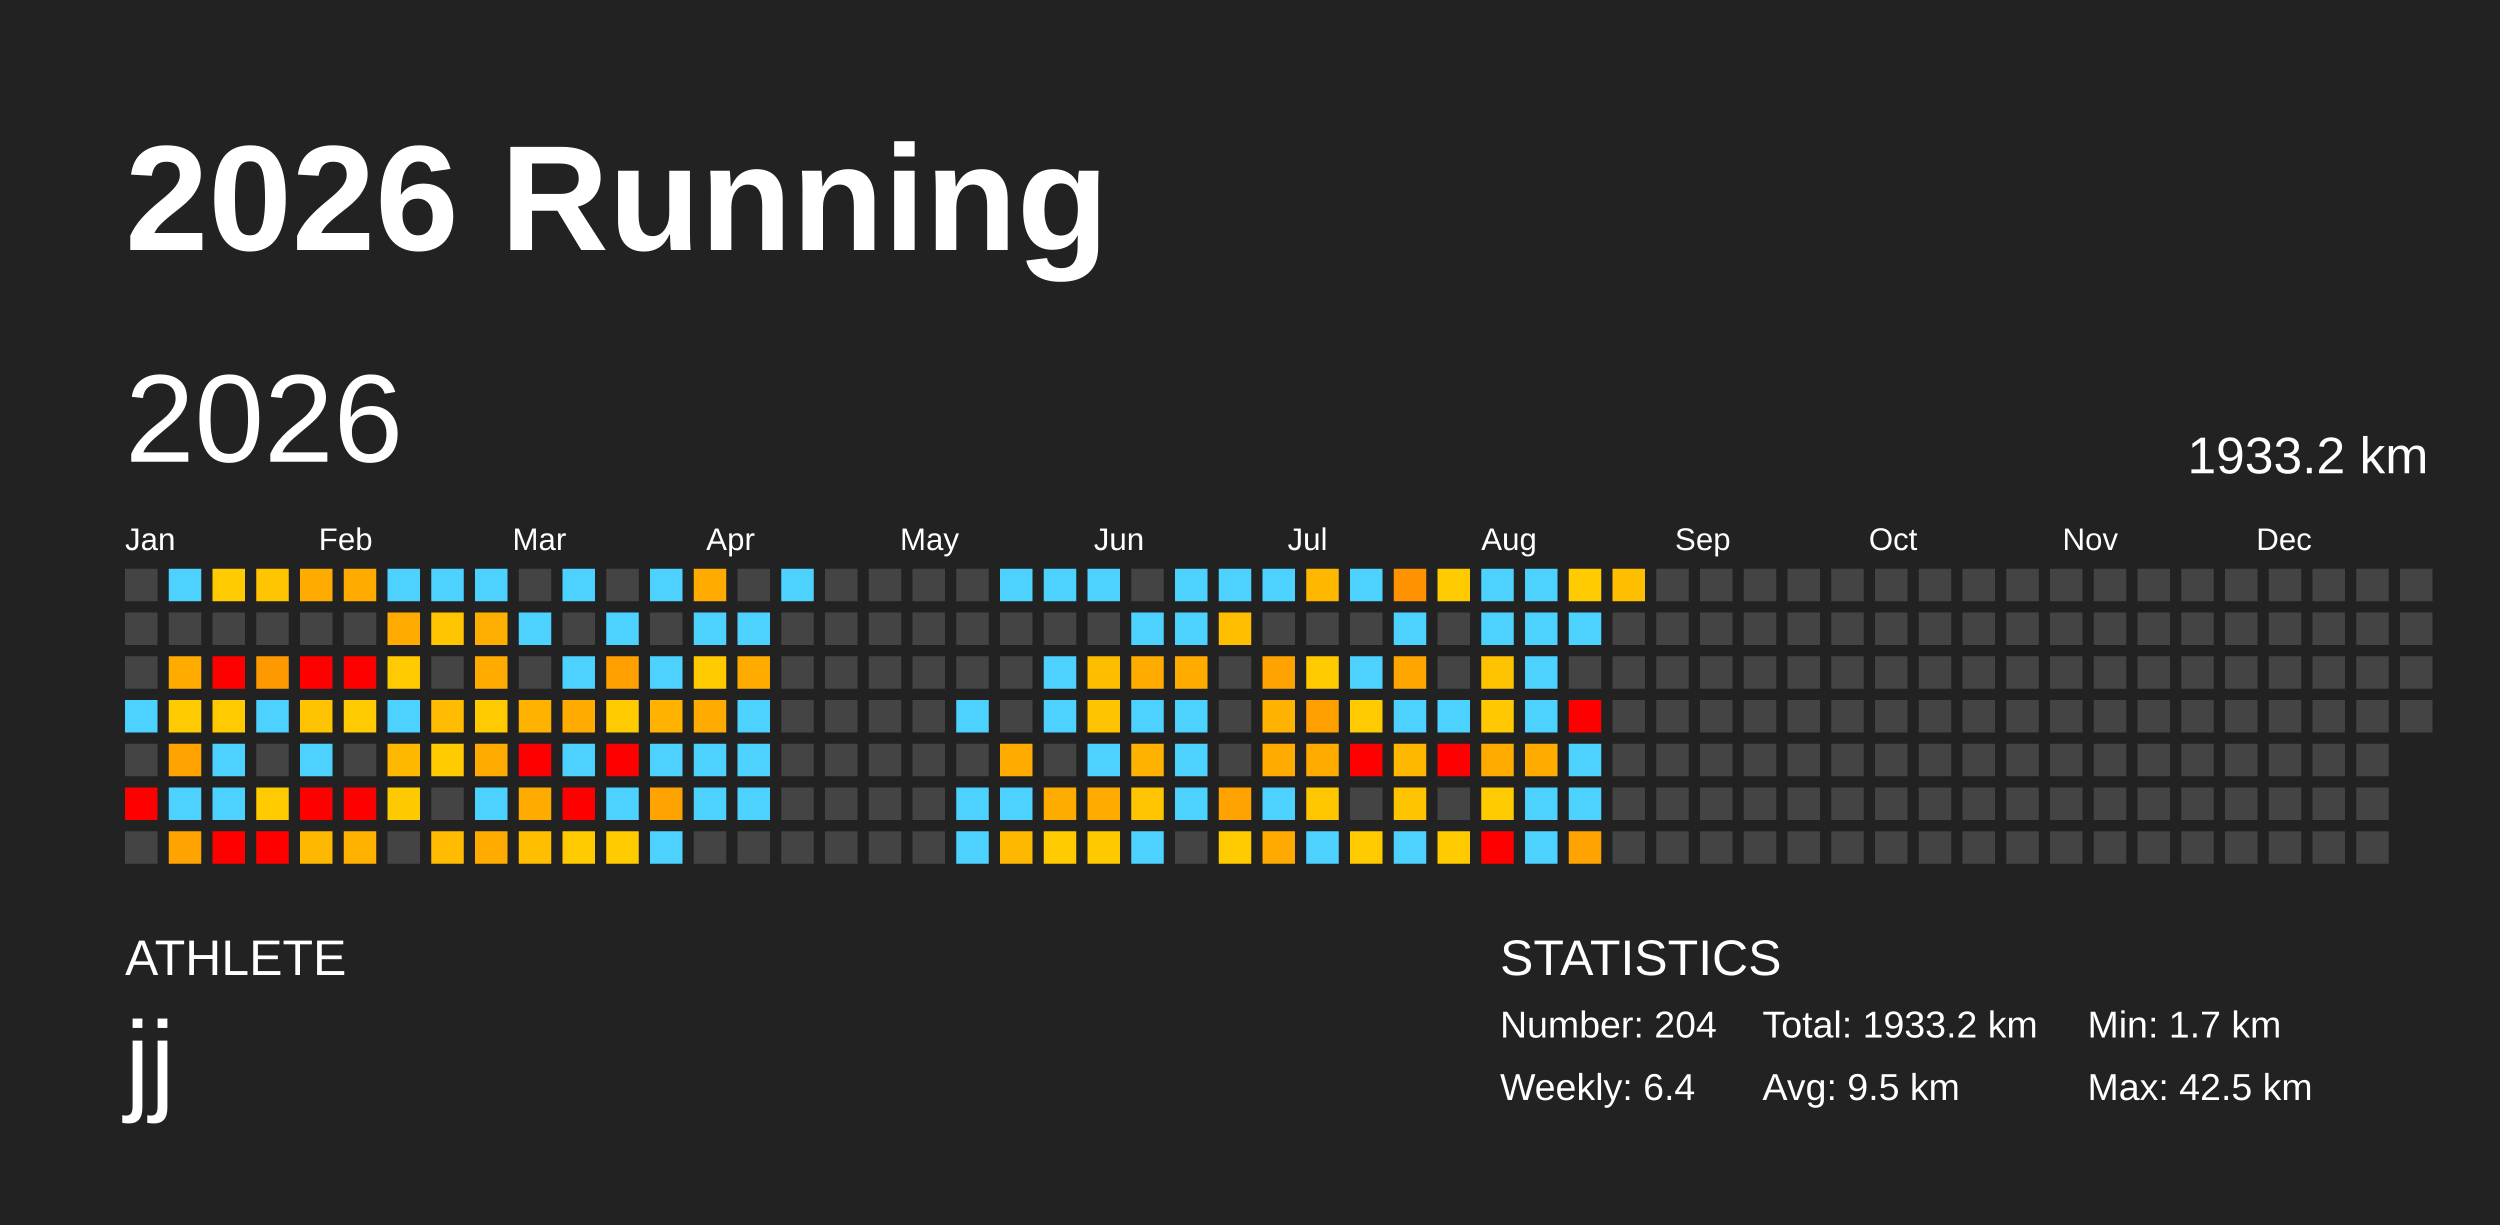
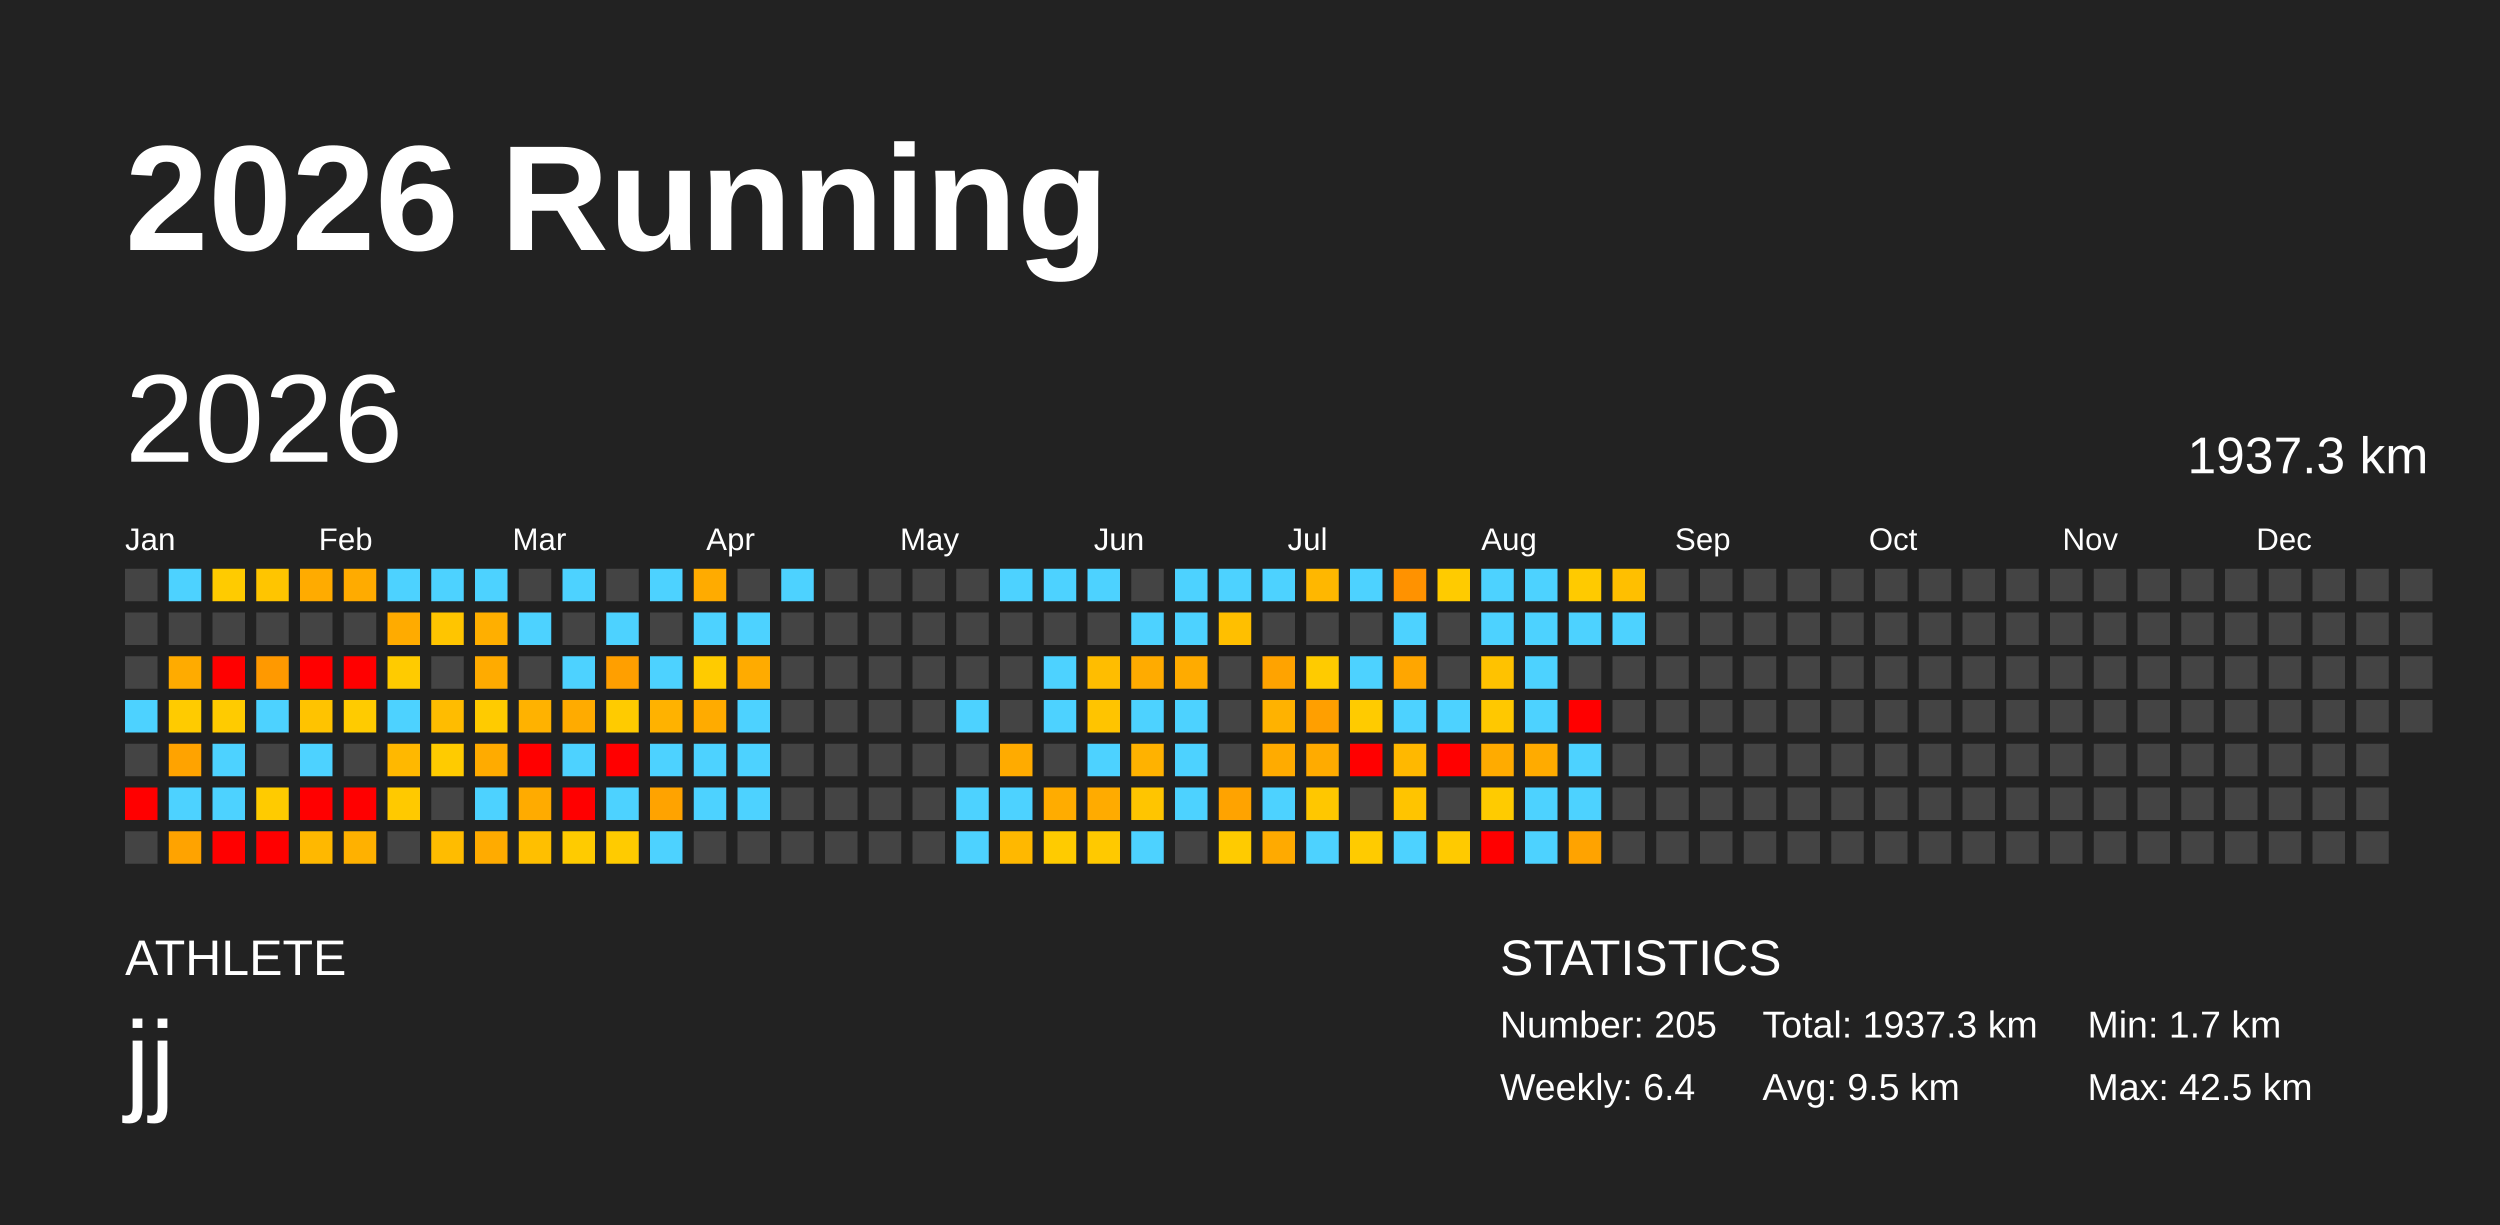
<svg xmlns="http://www.w3.org/2000/svg" baseProfile="full" height="98mm" version="1.1" viewBox="0,0,200,98" width="200mm">
  <defs />
  <rect fill="#222222" height="98" width="200" x="0" y="0" />
  <text fill="#FFFFFF" style="font-size:12px; font-family:Arial; font-weight:bold;" x="10" y="20">2026 Running</text>
  <text fill="#FFFFFF" style="font-size:4px; font-family:Arial" x="10" y="78">ATHLETE</text>
  <text fill="#FFFFFF" style="font-size:9px; font-family:Arial" x="10" y="88">jj</text>
  <text fill="#FFFFFF" style="font-size:4px; font-family:Arial" x="120" y="78">STATISTICS</text>
-   <text fill="#FFFFFF" style="font-size:3px; font-family:Arial" x="120" y="83">Number: 204</text>
+   <text fill="#FFFFFF" style="font-size:3px; font-family:Arial" x="120" y="83">Number: 205</text>
  <text fill="#FFFFFF" style="font-size:3px; font-family:Arial" x="120" y="88">Weekly: 6.4</text>
-   <text fill="#FFFFFF" style="font-size:3px; font-family:Arial" x="141" y="83">Total: 1933.2 km</text>
+   <text fill="#FFFFFF" style="font-size:3px; font-family:Arial" x="141" y="83">Total: 1937.3 km</text>
  <text fill="#FFFFFF" style="font-size:3px; font-family:Arial" x="141" y="88">Avg: 9.5 km</text>
  <text fill="#FFFFFF" style="font-size:3px; font-family:Arial" x="167" y="83">Min: 1.7 km</text>
  <text fill="#FFFFFF" style="font-size:3px; font-family:Arial" x="167" y="88">Max: 42.5 km</text>
  <text dominant-baseline="hanging" fill="#FFFFFF" style="font-size:10.0px; font-family:Arial;" x="10" y="30">2026</text>
-   <text dominant-baseline="hanging" fill="#FFFFFF" style="font-size:4.125px; font-family:Arial;" x="175" y="35">1933.2 km</text>
+   <text dominant-baseline="hanging" fill="#FFFFFF" style="font-size:4.125px; font-family:Arial;" x="175" y="35">1937.3 km</text>
  <text fill="#FFFFFF" style="font-size:2.5px; font-family:Arial" x="10.0" y="44">Jan</text>
  <text fill="#FFFFFF" style="font-size:2.5px; font-family:Arial" x="25.5" y="44">Feb</text>
  <text fill="#FFFFFF" style="font-size:2.5px; font-family:Arial" x="41.0" y="44">Mar</text>
  <text fill="#FFFFFF" style="font-size:2.5px; font-family:Arial" x="56.5" y="44">Apr</text>
  <text fill="#FFFFFF" style="font-size:2.5px; font-family:Arial" x="72.0" y="44">May</text>
  <text fill="#FFFFFF" style="font-size:2.5px; font-family:Arial" x="87.5" y="44">Jun</text>
  <text fill="#FFFFFF" style="font-size:2.5px; font-family:Arial" x="103.0" y="44">Jul</text>
  <text fill="#FFFFFF" style="font-size:2.5px; font-family:Arial" x="118.5" y="44">Aug</text>
  <text fill="#FFFFFF" style="font-size:2.5px; font-family:Arial" x="134.0" y="44">Sep</text>
  <text fill="#FFFFFF" style="font-size:2.5px; font-family:Arial" x="149.5" y="44">Oct</text>
  <text fill="#FFFFFF" style="font-size:2.5px; font-family:Arial" x="165.0" y="44">Nov</text>
  <text fill="#FFFFFF" style="font-size:2.5px; font-family:Arial" x="180.5" y="44">Dec</text>
  <rect fill="#444444" height="2.6" width="2.6" x="10.0" y="45.5" />
  <rect fill="#444444" height="2.6" width="2.6" x="10.0" y="49.0" />
  <rect fill="#444444" height="2.6" width="2.6" x="10.0" y="52.5" />
  <rect fill="#4dd2ff" height="2.6" width="2.6" x="10.0" y="56.0" />
  <rect fill="#444444" height="2.6" width="2.6" x="10.0" y="59.5" />
  <rect fill="red" height="2.6" width="2.6" x="10.0" y="63.0" />
  <rect fill="#444444" height="2.6" width="2.6" x="10.0" y="66.5" />
  <rect fill="#4dd2ff" height="2.6" width="2.6" x="13.5" y="45.5" />
  <rect fill="#444444" height="2.6" width="2.6" x="13.5" y="49.0" />
  <rect fill="#ffab00" height="2.6" width="2.6" x="13.5" y="52.5" />
  <rect fill="#ffcb00" height="2.6" width="2.6" x="13.5" y="56.0" />
  <rect fill="#ffa300" height="2.6" width="2.6" x="13.5" y="59.5" />
  <rect fill="#4dd2ff" height="2.6" width="2.6" x="13.5" y="63.0" />
  <rect fill="#ffa300" height="2.6" width="2.6" x="13.5" y="66.5" />
  <rect fill="#ffcb00" height="2.6" width="2.6" x="17.0" y="45.5" />
  <rect fill="#444444" height="2.6" width="2.6" x="17.0" y="49.0" />
  <rect fill="red" height="2.6" width="2.6" x="17.0" y="52.5" />
  <rect fill="#ffcb00" height="2.6" width="2.6" x="17.0" y="56.0" />
  <rect fill="#4dd2ff" height="2.6" width="2.6" x="17.0" y="59.5" />
  <rect fill="#4dd2ff" height="2.6" width="2.6" x="17.0" y="63.0" />
  <rect fill="red" height="2.6" width="2.6" x="17.0" y="66.5" />
  <rect fill="#ffc500" height="2.6" width="2.6" x="20.5" y="45.5" />
  <rect fill="#444444" height="2.6" width="2.6" x="20.5" y="49.0" />
  <rect fill="#ff9900" height="2.6" width="2.6" x="20.5" y="52.5" />
  <rect fill="#4dd2ff" height="2.6" width="2.6" x="20.5" y="56.0" />
  <rect fill="#444444" height="2.6" width="2.6" x="20.5" y="59.5" />
  <rect fill="#ffcb00" height="2.6" width="2.6" x="20.5" y="63.0" />
  <rect fill="red" height="2.6" width="2.6" x="20.5" y="66.5" />
  <rect fill="#ffab00" height="2.6" width="2.6" x="24.0" y="45.5" />
  <rect fill="#444444" height="2.6" width="2.6" x="24.0" y="49.0" />
  <rect fill="red" height="2.6" width="2.6" x="24.0" y="52.5" />
  <rect fill="#ffc300" height="2.6" width="2.6" x="24.0" y="56.0" />
  <rect fill="#4dd2ff" height="2.6" width="2.6" x="24.0" y="59.5" />
  <rect fill="red" height="2.6" width="2.6" x="24.0" y="63.0" />
  <rect fill="#ffb800" height="2.6" width="2.6" x="24.0" y="66.5" />
  <rect fill="#ffab00" height="2.6" width="2.6" x="27.5" y="45.5" />
  <rect fill="#444444" height="2.6" width="2.6" x="27.5" y="49.0" />
  <rect fill="red" height="2.6" width="2.6" x="27.5" y="52.5" />
  <rect fill="#ffcb00" height="2.6" width="2.6" x="27.5" y="56.0" />
  <rect fill="#444444" height="2.6" width="2.6" x="27.5" y="59.5" />
  <rect fill="red" height="2.6" width="2.6" x="27.5" y="63.0" />
  <rect fill="#ffb100" height="2.6" width="2.6" x="27.5" y="66.5" />
  <rect fill="#4dd2ff" height="2.6" width="2.6" x="31.0" y="45.5" />
  <rect fill="#ffab00" height="2.6" width="2.6" x="31.0" y="49.0" />
  <rect fill="#ffcb00" height="2.6" width="2.6" x="31.0" y="52.5" />
  <rect fill="#4dd2ff" height="2.6" width="2.6" x="31.0" y="56.0" />
  <rect fill="#ffb800" height="2.6" width="2.6" x="31.0" y="59.5" />
  <rect fill="#ffc900" height="2.6" width="2.6" x="31.0" y="63.0" />
  <rect fill="#444444" height="2.6" width="2.6" x="31.0" y="66.5" />
  <rect fill="#4dd2ff" height="2.6" width="2.6" x="34.5" y="45.5" />
  <rect fill="#ffc500" height="2.6" width="2.6" x="34.5" y="49.0" />
  <rect fill="#444444" height="2.6" width="2.6" x="34.5" y="52.5" />
  <rect fill="#ffbc00" height="2.6" width="2.6" x="34.5" y="56.0" />
  <rect fill="#ffcb00" height="2.6" width="2.6" x="34.5" y="59.5" />
  <rect fill="#444444" height="2.6" width="2.6" x="34.5" y="63.0" />
  <rect fill="#ffbc00" height="2.6" width="2.6" x="34.5" y="66.5" />
  <rect fill="#4dd2ff" height="2.6" width="2.6" x="38.0" y="45.5" />
  <rect fill="#ffaf00" height="2.6" width="2.6" x="38.0" y="49.0" />
  <rect fill="#ffab00" height="2.6" width="2.6" x="38.0" y="52.5" />
  <rect fill="#ffcb00" height="2.6" width="2.6" x="38.0" y="56.0" />
  <rect fill="#ffab00" height="2.6" width="2.6" x="38.0" y="59.5" />
  <rect fill="#4dd2ff" height="2.6" width="2.6" x="38.0" y="63.0" />
  <rect fill="#ffab00" height="2.6" width="2.6" x="38.0" y="66.5" />
  <rect fill="#444444" height="2.6" width="2.6" x="41.5" y="45.5" />
  <rect fill="#4dd2ff" height="2.6" width="2.6" x="41.5" y="49.0" />
  <rect fill="#444444" height="2.6" width="2.6" x="41.5" y="52.5" />
  <rect fill="#ffb200" height="2.6" width="2.6" x="41.5" y="56.0" />
  <rect fill="red" height="2.6" width="2.6" x="41.5" y="59.5" />
  <rect fill="#ffab00" height="2.6" width="2.6" x="41.5" y="63.0" />
  <rect fill="#ffbf00" height="2.6" width="2.6" x="41.5" y="66.5" />
  <rect fill="#4dd2ff" height="2.6" width="2.6" x="45.0" y="45.5" />
  <rect fill="#444444" height="2.6" width="2.6" x="45.0" y="49.0" />
  <rect fill="#4dd2ff" height="2.6" width="2.6" x="45.0" y="52.5" />
  <rect fill="#ffab00" height="2.6" width="2.6" x="45.0" y="56.0" />
  <rect fill="#4dd2ff" height="2.6" width="2.6" x="45.0" y="59.5" />
  <rect fill="red" height="2.6" width="2.6" x="45.0" y="63.0" />
  <rect fill="#ffcb00" height="2.6" width="2.6" x="45.0" y="66.5" />
  <rect fill="#444444" height="2.6" width="2.6" x="48.5" y="45.5" />
  <rect fill="#4dd2ff" height="2.6" width="2.6" x="48.5" y="49.0" />
  <rect fill="#ff9f00" height="2.6" width="2.6" x="48.5" y="52.5" />
  <rect fill="#ffcb00" height="2.6" width="2.6" x="48.5" y="56.0" />
  <rect fill="red" height="2.6" width="2.6" x="48.5" y="59.5" />
  <rect fill="#4dd2ff" height="2.6" width="2.6" x="48.5" y="63.0" />
  <rect fill="#ffcb00" height="2.6" width="2.6" x="48.5" y="66.5" />
  <rect fill="#4dd2ff" height="2.6" width="2.6" x="52.0" y="45.5" />
  <rect fill="#444444" height="2.6" width="2.6" x="52.0" y="49.0" />
  <rect fill="#4dd2ff" height="2.6" width="2.6" x="52.0" y="52.5" />
  <rect fill="#ffb200" height="2.6" width="2.6" x="52.0" y="56.0" />
  <rect fill="#4dd2ff" height="2.6" width="2.6" x="52.0" y="59.5" />
  <rect fill="#ffa300" height="2.6" width="2.6" x="52.0" y="63.0" />
  <rect fill="#4dd2ff" height="2.6" width="2.6" x="52.0" y="66.5" />
  <rect fill="#ffab00" height="2.6" width="2.6" x="55.5" y="45.5" />
  <rect fill="#4dd2ff" height="2.6" width="2.6" x="55.5" y="49.0" />
  <rect fill="#ffcb00" height="2.6" width="2.6" x="55.5" y="52.5" />
  <rect fill="#ffab00" height="2.6" width="2.6" x="55.5" y="56.0" />
  <rect fill="#4dd2ff" height="2.6" width="2.6" x="55.5" y="59.5" />
  <rect fill="#4dd2ff" height="2.6" width="2.6" x="55.5" y="63.0" />
  <rect fill="#444444" height="2.6" width="2.6" x="55.5" y="66.5" />
  <rect fill="#444444" height="2.6" width="2.6" x="59.0" y="45.5" />
  <rect fill="#4dd2ff" height="2.6" width="2.6" x="59.0" y="49.0" />
  <rect fill="#ffab00" height="2.6" width="2.6" x="59.0" y="52.5" />
  <rect fill="#4dd2ff" height="2.6" width="2.6" x="59.0" y="56.0" />
  <rect fill="#4dd2ff" height="2.6" width="2.6" x="59.0" y="59.5" />
  <rect fill="#4dd2ff" height="2.6" width="2.6" x="59.0" y="63.0" />
  <rect fill="#444444" height="2.6" width="2.6" x="59.0" y="66.5" />
  <rect fill="#4dd2ff" height="2.6" width="2.6" x="62.5" y="45.5" />
  <rect fill="#444444" height="2.6" width="2.6" x="62.5" y="49.0" />
  <rect fill="#444444" height="2.6" width="2.6" x="62.5" y="52.5" />
  <rect fill="#444444" height="2.6" width="2.6" x="62.5" y="56.0" />
  <rect fill="#444444" height="2.6" width="2.6" x="62.5" y="59.5" />
  <rect fill="#444444" height="2.6" width="2.6" x="62.5" y="63.0" />
  <rect fill="#444444" height="2.6" width="2.6" x="62.5" y="66.5" />
  <rect fill="#444444" height="2.6" width="2.6" x="66.0" y="45.5" />
  <rect fill="#444444" height="2.6" width="2.6" x="66.0" y="49.0" />
  <rect fill="#444444" height="2.6" width="2.6" x="66.0" y="52.5" />
  <rect fill="#444444" height="2.6" width="2.6" x="66.0" y="56.0" />
  <rect fill="#444444" height="2.6" width="2.6" x="66.0" y="59.5" />
  <rect fill="#444444" height="2.6" width="2.6" x="66.0" y="63.0" />
  <rect fill="#444444" height="2.6" width="2.6" x="66.0" y="66.5" />
  <rect fill="#444444" height="2.6" width="2.6" x="69.5" y="45.5" />
  <rect fill="#444444" height="2.6" width="2.6" x="69.5" y="49.0" />
  <rect fill="#444444" height="2.6" width="2.6" x="69.5" y="52.5" />
  <rect fill="#444444" height="2.6" width="2.6" x="69.5" y="56.0" />
  <rect fill="#444444" height="2.6" width="2.6" x="69.5" y="59.5" />
  <rect fill="#444444" height="2.6" width="2.6" x="69.5" y="63.0" />
  <rect fill="#444444" height="2.6" width="2.6" x="69.5" y="66.5" />
  <rect fill="#444444" height="2.6" width="2.6" x="73.0" y="45.5" />
  <rect fill="#444444" height="2.6" width="2.6" x="73.0" y="49.0" />
  <rect fill="#444444" height="2.6" width="2.6" x="73.0" y="52.5" />
  <rect fill="#444444" height="2.6" width="2.6" x="73.0" y="56.0" />
  <rect fill="#444444" height="2.6" width="2.6" x="73.0" y="59.5" />
  <rect fill="#444444" height="2.6" width="2.6" x="73.0" y="63.0" />
  <rect fill="#444444" height="2.6" width="2.6" x="73.0" y="66.5" />
  <rect fill="#444444" height="2.6" width="2.6" x="76.5" y="45.5" />
  <rect fill="#444444" height="2.6" width="2.6" x="76.5" y="49.0" />
  <rect fill="#444444" height="2.6" width="2.6" x="76.5" y="52.5" />
  <rect fill="#4dd2ff" height="2.6" width="2.6" x="76.5" y="56.0" />
  <rect fill="#444444" height="2.6" width="2.6" x="76.5" y="59.5" />
  <rect fill="#4dd2ff" height="2.6" width="2.6" x="76.5" y="63.0" />
  <rect fill="#4dd2ff" height="2.6" width="2.6" x="76.5" y="66.5" />
  <rect fill="#4dd2ff" height="2.6" width="2.6" x="80.0" y="45.5" />
  <rect fill="#444444" height="2.6" width="2.6" x="80.0" y="49.0" />
  <rect fill="#444444" height="2.6" width="2.6" x="80.0" y="52.5" />
  <rect fill="#444444" height="2.6" width="2.6" x="80.0" y="56.0" />
  <rect fill="#ffab00" height="2.6" width="2.6" x="80.0" y="59.5" />
  <rect fill="#4dd2ff" height="2.6" width="2.6" x="80.0" y="63.0" />
  <rect fill="#ffb800" height="2.6" width="2.6" x="80.0" y="66.5" />
  <rect fill="#4dd2ff" height="2.6" width="2.6" x="83.5" y="45.5" />
  <rect fill="#444444" height="2.6" width="2.6" x="83.5" y="49.0" />
  <rect fill="#4dd2ff" height="2.6" width="2.6" x="83.5" y="52.5" />
  <rect fill="#4dd2ff" height="2.6" width="2.6" x="83.5" y="56.0" />
  <rect fill="#444444" height="2.6" width="2.6" x="83.5" y="59.5" />
  <rect fill="#ffac00" height="2.6" width="2.6" x="83.5" y="63.0" />
  <rect fill="#ffcb00" height="2.6" width="2.6" x="83.5" y="66.5" />
  <rect fill="#4dd2ff" height="2.6" width="2.6" x="87.0" y="45.5" />
  <rect fill="#444444" height="2.6" width="2.6" x="87.0" y="49.0" />
  <rect fill="#ffbd00" height="2.6" width="2.6" x="87.0" y="52.5" />
  <rect fill="#ffc400" height="2.6" width="2.6" x="87.0" y="56.0" />
  <rect fill="#4dd2ff" height="2.6" width="2.6" x="87.0" y="59.5" />
  <rect fill="#ffab00" height="2.6" width="2.6" x="87.0" y="63.0" />
  <rect fill="#ffc900" height="2.6" width="2.6" x="87.0" y="66.5" />
  <rect fill="#444444" height="2.6" width="2.6" x="90.5" y="45.5" />
  <rect fill="#4dd2ff" height="2.6" width="2.6" x="90.5" y="49.0" />
  <rect fill="#ffab00" height="2.6" width="2.6" x="90.5" y="52.5" />
  <rect fill="#4dd2ff" height="2.6" width="2.6" x="90.5" y="56.0" />
  <rect fill="#ffb200" height="2.6" width="2.6" x="90.5" y="59.5" />
  <rect fill="#ffc500" height="2.6" width="2.6" x="90.5" y="63.0" />
  <rect fill="#4dd2ff" height="2.6" width="2.6" x="90.5" y="66.5" />
  <rect fill="#4dd2ff" height="2.6" width="2.6" x="94.0" y="45.5" />
  <rect fill="#4dd2ff" height="2.6" width="2.6" x="94.0" y="49.0" />
  <rect fill="#ffab00" height="2.6" width="2.6" x="94.0" y="52.5" />
  <rect fill="#4dd2ff" height="2.6" width="2.6" x="94.0" y="56.0" />
  <rect fill="#4dd2ff" height="2.6" width="2.6" x="94.0" y="59.5" />
  <rect fill="#4dd2ff" height="2.6" width="2.6" x="94.0" y="63.0" />
  <rect fill="#444444" height="2.6" width="2.6" x="94.0" y="66.5" />
  <rect fill="#4dd2ff" height="2.6" width="2.6" x="97.5" y="45.5" />
  <rect fill="#ffbf00" height="2.6" width="2.6" x="97.5" y="49.0" />
  <rect fill="#444444" height="2.6" width="2.6" x="97.5" y="52.5" />
  <rect fill="#444444" height="2.6" width="2.6" x="97.5" y="56.0" />
  <rect fill="#444444" height="2.6" width="2.6" x="97.5" y="59.5" />
  <rect fill="#ffa300" height="2.6" width="2.6" x="97.5" y="63.0" />
  <rect fill="#ffcb00" height="2.6" width="2.6" x="97.5" y="66.5" />
  <rect fill="#4dd2ff" height="2.6" width="2.6" x="101.0" y="45.5" />
  <rect fill="#444444" height="2.6" width="2.6" x="101.0" y="49.0" />
  <rect fill="#ffa300" height="2.6" width="2.6" x="101.0" y="52.5" />
  <rect fill="#ffb200" height="2.6" width="2.6" x="101.0" y="56.0" />
  <rect fill="#ffab00" height="2.6" width="2.6" x="101.0" y="59.5" />
  <rect fill="#4dd2ff" height="2.6" width="2.6" x="101.0" y="63.0" />
  <rect fill="#ffaa00" height="2.6" width="2.6" x="101.0" y="66.5" />
  <rect fill="#ffb700" height="2.6" width="2.6" x="104.5" y="45.5" />
  <rect fill="#444444" height="2.6" width="2.6" x="104.5" y="49.0" />
  <rect fill="#ffcb00" height="2.6" width="2.6" x="104.5" y="52.5" />
  <rect fill="#ff9f00" height="2.6" width="2.6" x="104.5" y="56.0" />
  <rect fill="#ffab00" height="2.6" width="2.6" x="104.5" y="59.5" />
  <rect fill="#ffc700" height="2.6" width="2.6" x="104.5" y="63.0" />
  <rect fill="#4dd2ff" height="2.6" width="2.6" x="104.5" y="66.5" />
  <rect fill="#4dd2ff" height="2.6" width="2.6" x="108.0" y="45.5" />
  <rect fill="#444444" height="2.6" width="2.6" x="108.0" y="49.0" />
  <rect fill="#4dd2ff" height="2.6" width="2.6" x="108.0" y="52.5" />
  <rect fill="#ffcb00" height="2.6" width="2.6" x="108.0" y="56.0" />
  <rect fill="red" height="2.6" width="2.6" x="108.0" y="59.5" />
  <rect fill="#444444" height="2.6" width="2.6" x="108.0" y="63.0" />
  <rect fill="#ffcb00" height="2.6" width="2.6" x="108.0" y="66.5" />
  <rect fill="#ff9200" height="2.6" width="2.6" x="111.5" y="45.5" />
  <rect fill="#4dd2ff" height="2.6" width="2.6" x="111.5" y="49.0" />
  <rect fill="#ffa600" height="2.6" width="2.6" x="111.5" y="52.5" />
  <rect fill="#4dd2ff" height="2.6" width="2.6" x="111.5" y="56.0" />
  <rect fill="#ffb800" height="2.6" width="2.6" x="111.5" y="59.5" />
  <rect fill="#ffc400" height="2.6" width="2.6" x="111.5" y="63.0" />
  <rect fill="#4dd2ff" height="2.6" width="2.6" x="111.5" y="66.5" />
  <rect fill="#ffcb00" height="2.6" width="2.6" x="115.0" y="45.5" />
  <rect fill="#444444" height="2.6" width="2.6" x="115.0" y="49.0" />
  <rect fill="#444444" height="2.6" width="2.6" x="115.0" y="52.5" />
  <rect fill="#4dd2ff" height="2.6" width="2.6" x="115.0" y="56.0" />
  <rect fill="red" height="2.6" width="2.6" x="115.0" y="59.5" />
  <rect fill="#444444" height="2.6" width="2.6" x="115.0" y="63.0" />
  <rect fill="#ffca00" height="2.6" width="2.6" x="115.0" y="66.5" />
  <rect fill="#4dd2ff" height="2.6" width="2.6" x="118.5" y="45.5" />
  <rect fill="#4dd2ff" height="2.6" width="2.6" x="118.5" y="49.0" />
  <rect fill="#ffc200" height="2.6" width="2.6" x="118.5" y="52.5" />
  <rect fill="#ffc800" height="2.6" width="2.6" x="118.5" y="56.0" />
  <rect fill="#ffab00" height="2.6" width="2.6" x="118.5" y="59.5" />
  <rect fill="#ffcb00" height="2.6" width="2.6" x="118.5" y="63.0" />
  <rect fill="red" height="2.6" width="2.6" x="118.5" y="66.5" />
  <rect fill="#4dd2ff" height="2.6" width="2.6" x="122.0" y="45.5" />
  <rect fill="#4dd2ff" height="2.6" width="2.6" x="122.0" y="49.0" />
  <rect fill="#4dd2ff" height="2.6" width="2.6" x="122.0" y="52.5" />
  <rect fill="#4dd2ff" height="2.6" width="2.6" x="122.0" y="56.0" />
  <rect fill="#ffab00" height="2.6" width="2.6" x="122.0" y="59.5" />
  <rect fill="#4dd2ff" height="2.6" width="2.6" x="122.0" y="63.0" />
  <rect fill="#4dd2ff" height="2.6" width="2.6" x="122.0" y="66.5" />
  <rect fill="#ffca00" height="2.6" width="2.6" x="125.5" y="45.5" />
  <rect fill="#4dd2ff" height="2.6" width="2.6" x="125.5" y="49.0" />
  <rect fill="#444444" height="2.6" width="2.6" x="125.5" y="52.5" />
  <rect fill="red" height="2.6" width="2.6" x="125.5" y="56.0" />
  <rect fill="#4dd2ff" height="2.6" width="2.6" x="125.5" y="59.5" />
  <rect fill="#4dd2ff" height="2.6" width="2.6" x="125.5" y="63.0" />
  <rect fill="#ffa300" height="2.6" width="2.6" x="125.5" y="66.5" />
  <rect fill="#ffbf00" height="2.6" width="2.6" x="129.0" y="45.5" />
-   <rect fill="#444444" height="2.6" width="2.6" x="129.0" y="49.0" />
+   <rect fill="#4dd2ff" height="2.6" width="2.6" x="129.0" y="49.0" />
  <rect fill="#444444" height="2.6" width="2.6" x="129.0" y="52.5" />
  <rect fill="#444444" height="2.6" width="2.6" x="129.0" y="56.0" />
  <rect fill="#444444" height="2.6" width="2.6" x="129.0" y="59.5" />
  <rect fill="#444444" height="2.6" width="2.6" x="129.0" y="63.0" />
  <rect fill="#444444" height="2.6" width="2.6" x="129.0" y="66.5" />
  <rect fill="#444444" height="2.6" width="2.6" x="132.5" y="45.5" />
  <rect fill="#444444" height="2.6" width="2.6" x="132.5" y="49.0" />
  <rect fill="#444444" height="2.6" width="2.6" x="132.5" y="52.5" />
  <rect fill="#444444" height="2.6" width="2.6" x="132.5" y="56.0" />
  <rect fill="#444444" height="2.6" width="2.6" x="132.5" y="59.5" />
  <rect fill="#444444" height="2.6" width="2.6" x="132.5" y="63.0" />
  <rect fill="#444444" height="2.6" width="2.6" x="132.5" y="66.5" />
  <rect fill="#444444" height="2.6" width="2.6" x="136.0" y="45.5" />
  <rect fill="#444444" height="2.6" width="2.6" x="136.0" y="49.0" />
  <rect fill="#444444" height="2.6" width="2.6" x="136.0" y="52.5" />
  <rect fill="#444444" height="2.6" width="2.6" x="136.0" y="56.0" />
  <rect fill="#444444" height="2.6" width="2.6" x="136.0" y="59.5" />
  <rect fill="#444444" height="2.6" width="2.6" x="136.0" y="63.0" />
  <rect fill="#444444" height="2.6" width="2.6" x="136.0" y="66.5" />
  <rect fill="#444444" height="2.6" width="2.6" x="139.5" y="45.5" />
  <rect fill="#444444" height="2.6" width="2.6" x="139.5" y="49.0" />
  <rect fill="#444444" height="2.6" width="2.6" x="139.5" y="52.5" />
  <rect fill="#444444" height="2.6" width="2.6" x="139.5" y="56.0" />
  <rect fill="#444444" height="2.6" width="2.6" x="139.5" y="59.5" />
  <rect fill="#444444" height="2.6" width="2.6" x="139.5" y="63.0" />
  <rect fill="#444444" height="2.6" width="2.6" x="139.5" y="66.5" />
  <rect fill="#444444" height="2.6" width="2.6" x="143.0" y="45.5" />
  <rect fill="#444444" height="2.6" width="2.6" x="143.0" y="49.0" />
  <rect fill="#444444" height="2.6" width="2.6" x="143.0" y="52.5" />
  <rect fill="#444444" height="2.6" width="2.6" x="143.0" y="56.0" />
  <rect fill="#444444" height="2.6" width="2.6" x="143.0" y="59.5" />
  <rect fill="#444444" height="2.6" width="2.6" x="143.0" y="63.0" />
  <rect fill="#444444" height="2.6" width="2.6" x="143.0" y="66.5" />
  <rect fill="#444444" height="2.6" width="2.6" x="146.5" y="45.5" />
  <rect fill="#444444" height="2.6" width="2.6" x="146.5" y="49.0" />
  <rect fill="#444444" height="2.6" width="2.6" x="146.5" y="52.5" />
  <rect fill="#444444" height="2.6" width="2.6" x="146.5" y="56.0" />
  <rect fill="#444444" height="2.6" width="2.6" x="146.5" y="59.5" />
  <rect fill="#444444" height="2.6" width="2.6" x="146.5" y="63.0" />
  <rect fill="#444444" height="2.6" width="2.6" x="146.5" y="66.5" />
  <rect fill="#444444" height="2.6" width="2.6" x="150.0" y="45.5" />
  <rect fill="#444444" height="2.6" width="2.6" x="150.0" y="49.0" />
  <rect fill="#444444" height="2.6" width="2.6" x="150.0" y="52.5" />
  <rect fill="#444444" height="2.6" width="2.6" x="150.0" y="56.0" />
  <rect fill="#444444" height="2.6" width="2.6" x="150.0" y="59.5" />
  <rect fill="#444444" height="2.6" width="2.6" x="150.0" y="63.0" />
  <rect fill="#444444" height="2.6" width="2.6" x="150.0" y="66.5" />
  <rect fill="#444444" height="2.6" width="2.6" x="153.5" y="45.5" />
  <rect fill="#444444" height="2.6" width="2.6" x="153.5" y="49.0" />
  <rect fill="#444444" height="2.6" width="2.6" x="153.5" y="52.5" />
  <rect fill="#444444" height="2.6" width="2.6" x="153.5" y="56.0" />
  <rect fill="#444444" height="2.6" width="2.6" x="153.5" y="59.5" />
  <rect fill="#444444" height="2.6" width="2.6" x="153.5" y="63.0" />
  <rect fill="#444444" height="2.6" width="2.6" x="153.5" y="66.5" />
  <rect fill="#444444" height="2.6" width="2.6" x="157.0" y="45.5" />
  <rect fill="#444444" height="2.6" width="2.6" x="157.0" y="49.0" />
  <rect fill="#444444" height="2.6" width="2.6" x="157.0" y="52.5" />
  <rect fill="#444444" height="2.6" width="2.6" x="157.0" y="56.0" />
  <rect fill="#444444" height="2.6" width="2.6" x="157.0" y="59.5" />
  <rect fill="#444444" height="2.6" width="2.6" x="157.0" y="63.0" />
  <rect fill="#444444" height="2.6" width="2.6" x="157.0" y="66.5" />
  <rect fill="#444444" height="2.6" width="2.6" x="160.5" y="45.5" />
  <rect fill="#444444" height="2.6" width="2.6" x="160.5" y="49.0" />
  <rect fill="#444444" height="2.6" width="2.6" x="160.5" y="52.5" />
  <rect fill="#444444" height="2.6" width="2.6" x="160.5" y="56.0" />
  <rect fill="#444444" height="2.6" width="2.6" x="160.5" y="59.5" />
  <rect fill="#444444" height="2.6" width="2.6" x="160.5" y="63.0" />
  <rect fill="#444444" height="2.6" width="2.6" x="160.5" y="66.5" />
  <rect fill="#444444" height="2.6" width="2.6" x="164.0" y="45.5" />
  <rect fill="#444444" height="2.6" width="2.6" x="164.0" y="49.0" />
  <rect fill="#444444" height="2.6" width="2.6" x="164.0" y="52.5" />
  <rect fill="#444444" height="2.6" width="2.6" x="164.0" y="56.0" />
  <rect fill="#444444" height="2.6" width="2.6" x="164.0" y="59.5" />
  <rect fill="#444444" height="2.6" width="2.6" x="164.0" y="63.0" />
  <rect fill="#444444" height="2.6" width="2.6" x="164.0" y="66.5" />
  <rect fill="#444444" height="2.6" width="2.6" x="167.5" y="45.5" />
  <rect fill="#444444" height="2.6" width="2.6" x="167.5" y="49.0" />
  <rect fill="#444444" height="2.6" width="2.6" x="167.5" y="52.5" />
  <rect fill="#444444" height="2.6" width="2.6" x="167.5" y="56.0" />
  <rect fill="#444444" height="2.6" width="2.6" x="167.5" y="59.5" />
  <rect fill="#444444" height="2.6" width="2.6" x="167.5" y="63.0" />
  <rect fill="#444444" height="2.6" width="2.6" x="167.5" y="66.5" />
  <rect fill="#444444" height="2.6" width="2.6" x="171.0" y="45.5" />
  <rect fill="#444444" height="2.6" width="2.6" x="171.0" y="49.0" />
  <rect fill="#444444" height="2.6" width="2.6" x="171.0" y="52.5" />
  <rect fill="#444444" height="2.6" width="2.6" x="171.0" y="56.0" />
  <rect fill="#444444" height="2.6" width="2.6" x="171.0" y="59.5" />
  <rect fill="#444444" height="2.6" width="2.6" x="171.0" y="63.0" />
  <rect fill="#444444" height="2.6" width="2.6" x="171.0" y="66.5" />
  <rect fill="#444444" height="2.6" width="2.6" x="174.5" y="45.5" />
  <rect fill="#444444" height="2.6" width="2.6" x="174.5" y="49.0" />
  <rect fill="#444444" height="2.6" width="2.6" x="174.5" y="52.5" />
  <rect fill="#444444" height="2.6" width="2.6" x="174.5" y="56.0" />
  <rect fill="#444444" height="2.6" width="2.6" x="174.5" y="59.5" />
  <rect fill="#444444" height="2.6" width="2.6" x="174.5" y="63.0" />
  <rect fill="#444444" height="2.6" width="2.6" x="174.5" y="66.5" />
  <rect fill="#444444" height="2.6" width="2.6" x="178.0" y="45.5" />
  <rect fill="#444444" height="2.6" width="2.6" x="178.0" y="49.0" />
  <rect fill="#444444" height="2.6" width="2.6" x="178.0" y="52.5" />
  <rect fill="#444444" height="2.6" width="2.6" x="178.0" y="56.0" />
  <rect fill="#444444" height="2.6" width="2.6" x="178.0" y="59.5" />
  <rect fill="#444444" height="2.6" width="2.6" x="178.0" y="63.0" />
  <rect fill="#444444" height="2.6" width="2.6" x="178.0" y="66.5" />
  <rect fill="#444444" height="2.6" width="2.6" x="181.5" y="45.5" />
  <rect fill="#444444" height="2.6" width="2.6" x="181.5" y="49.0" />
  <rect fill="#444444" height="2.6" width="2.6" x="181.5" y="52.5" />
  <rect fill="#444444" height="2.6" width="2.6" x="181.5" y="56.0" />
  <rect fill="#444444" height="2.6" width="2.6" x="181.5" y="59.5" />
  <rect fill="#444444" height="2.6" width="2.6" x="181.5" y="63.0" />
  <rect fill="#444444" height="2.6" width="2.6" x="181.5" y="66.5" />
  <rect fill="#444444" height="2.6" width="2.6" x="185.0" y="45.5" />
  <rect fill="#444444" height="2.6" width="2.6" x="185.0" y="49.0" />
  <rect fill="#444444" height="2.6" width="2.6" x="185.0" y="52.5" />
  <rect fill="#444444" height="2.6" width="2.6" x="185.0" y="56.0" />
  <rect fill="#444444" height="2.6" width="2.6" x="185.0" y="59.5" />
  <rect fill="#444444" height="2.6" width="2.6" x="185.0" y="63.0" />
  <rect fill="#444444" height="2.6" width="2.6" x="185.0" y="66.5" />
  <rect fill="#444444" height="2.6" width="2.6" x="188.5" y="45.5" />
  <rect fill="#444444" height="2.6" width="2.6" x="188.5" y="49.0" />
  <rect fill="#444444" height="2.6" width="2.6" x="188.5" y="52.5" />
  <rect fill="#444444" height="2.6" width="2.6" x="188.5" y="56.0" />
  <rect fill="#444444" height="2.6" width="2.6" x="188.5" y="59.5" />
  <rect fill="#444444" height="2.6" width="2.6" x="188.5" y="63.0" />
  <rect fill="#444444" height="2.6" width="2.6" x="188.5" y="66.5" />
  <rect fill="#444444" height="2.6" width="2.6" x="192.0" y="45.5" />
  <rect fill="#444444" height="2.6" width="2.6" x="192.0" y="49.0" />
  <rect fill="#444444" height="2.6" width="2.6" x="192.0" y="52.5" />
  <rect fill="#444444" height="2.6" width="2.6" x="192.0" y="56.0" />
</svg>
